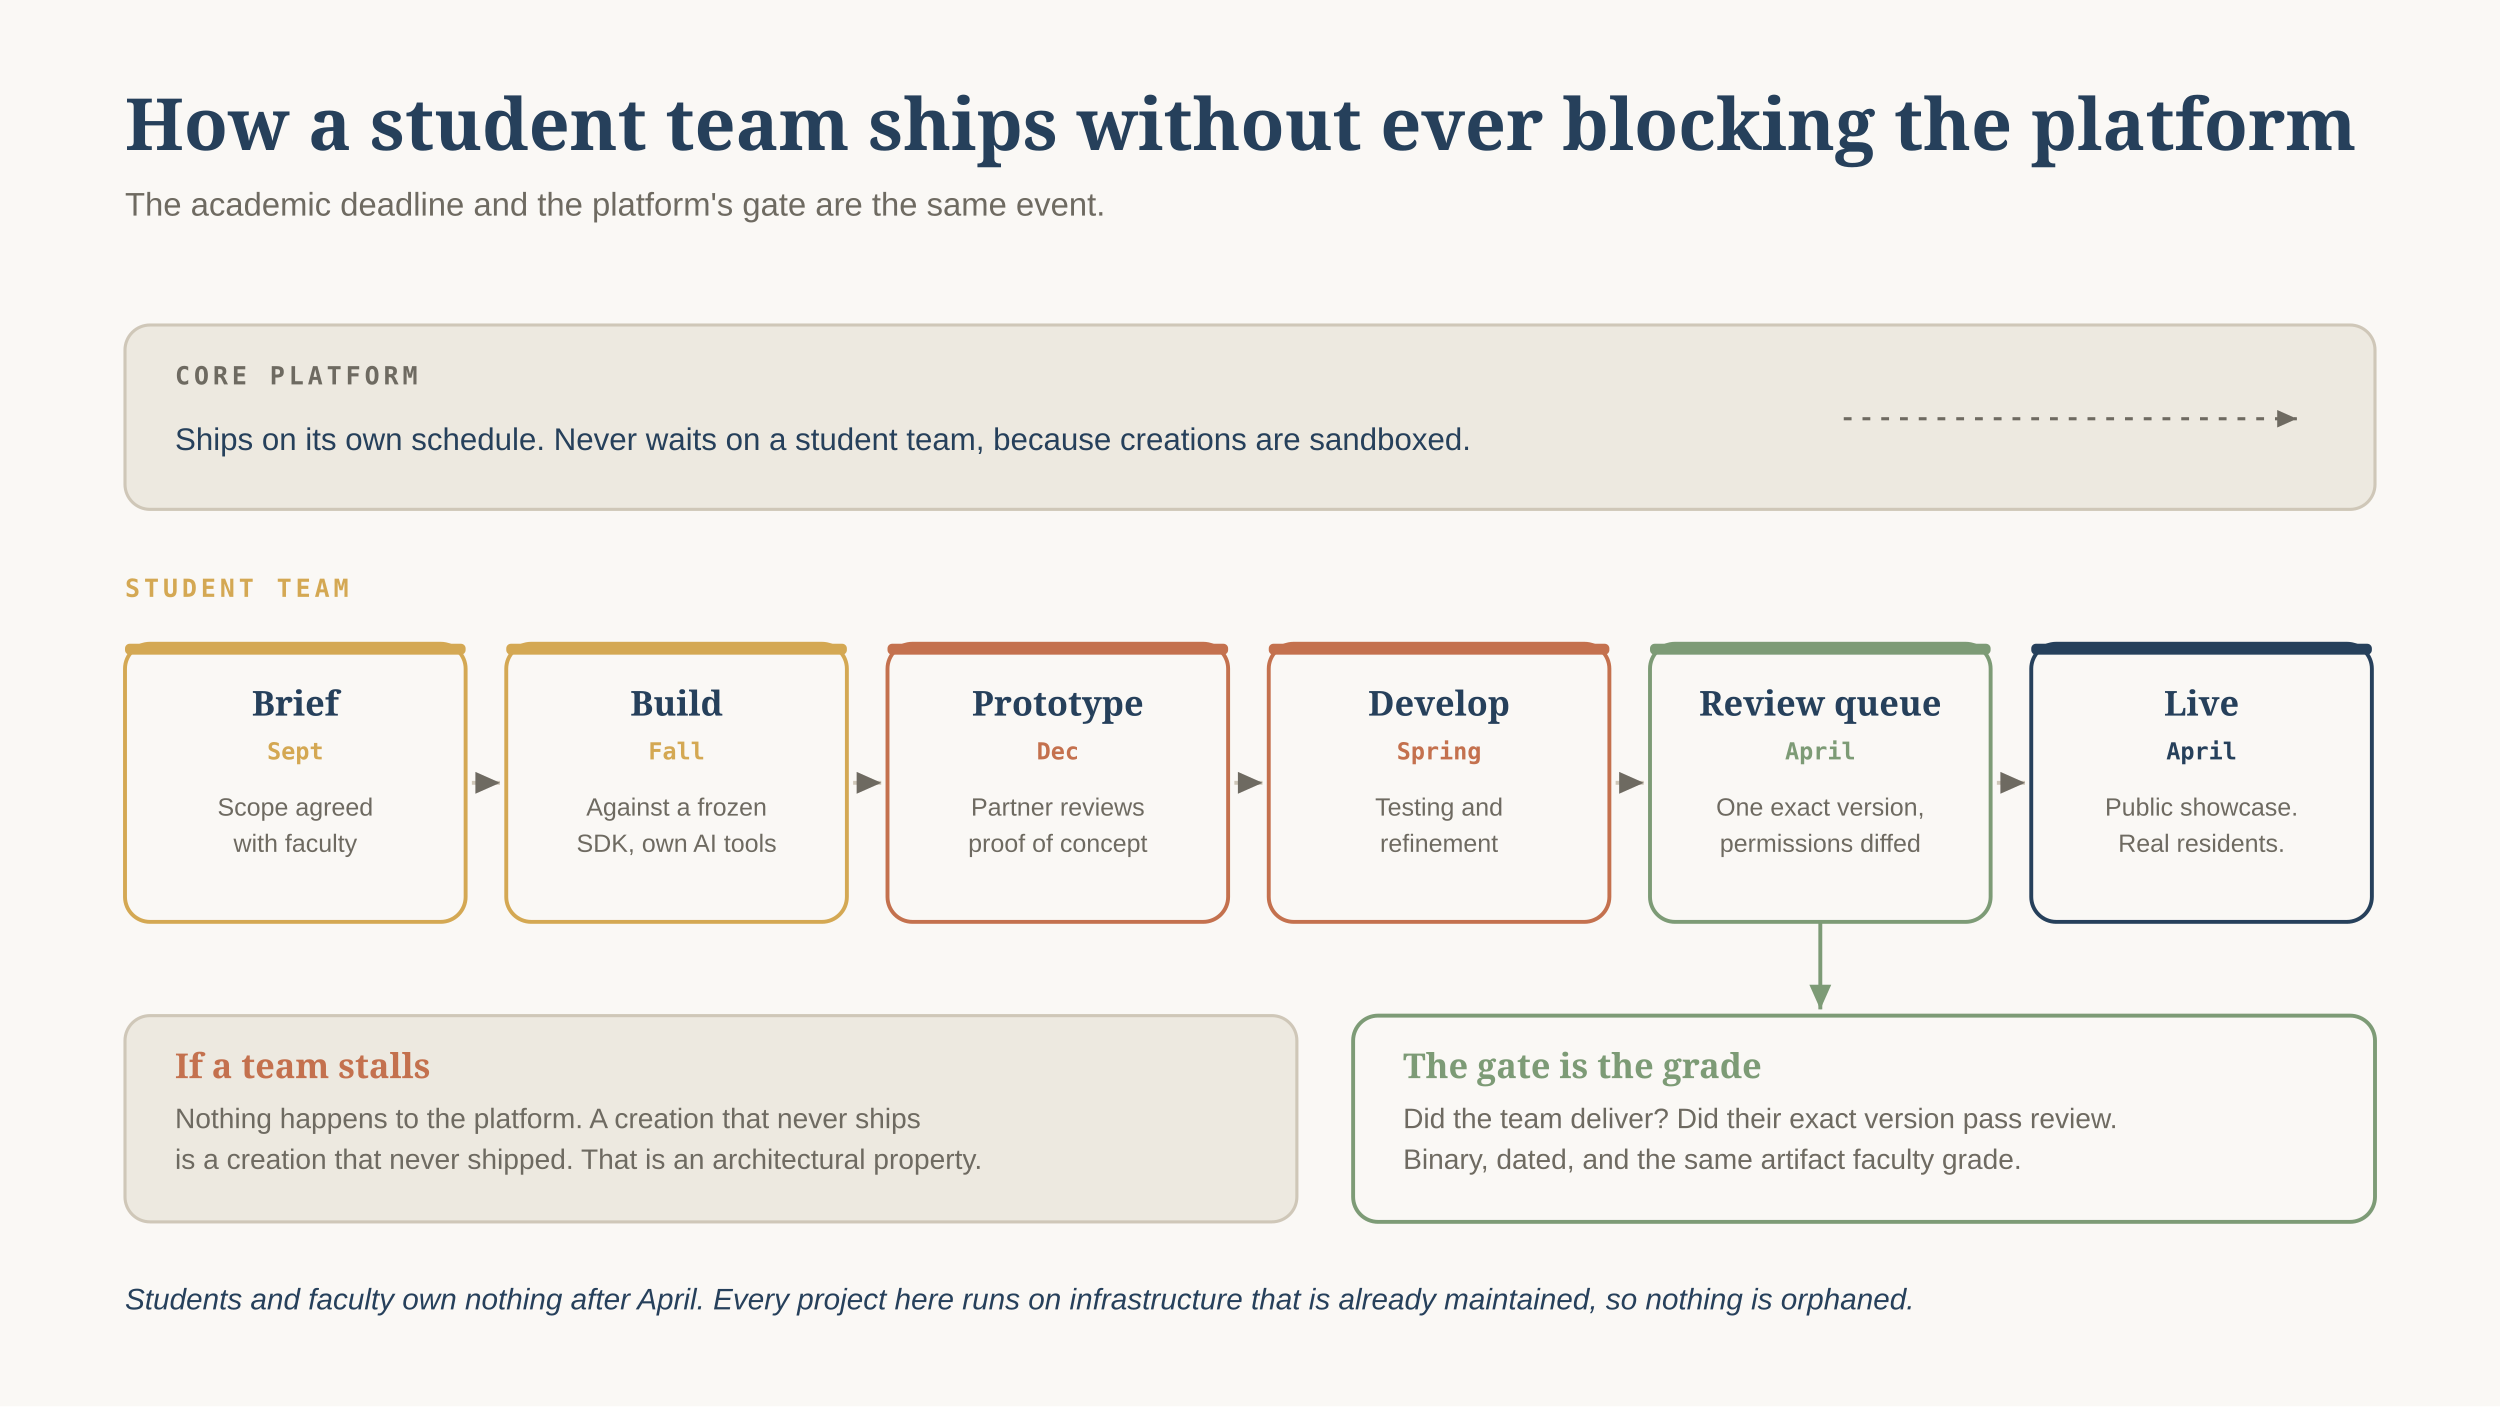
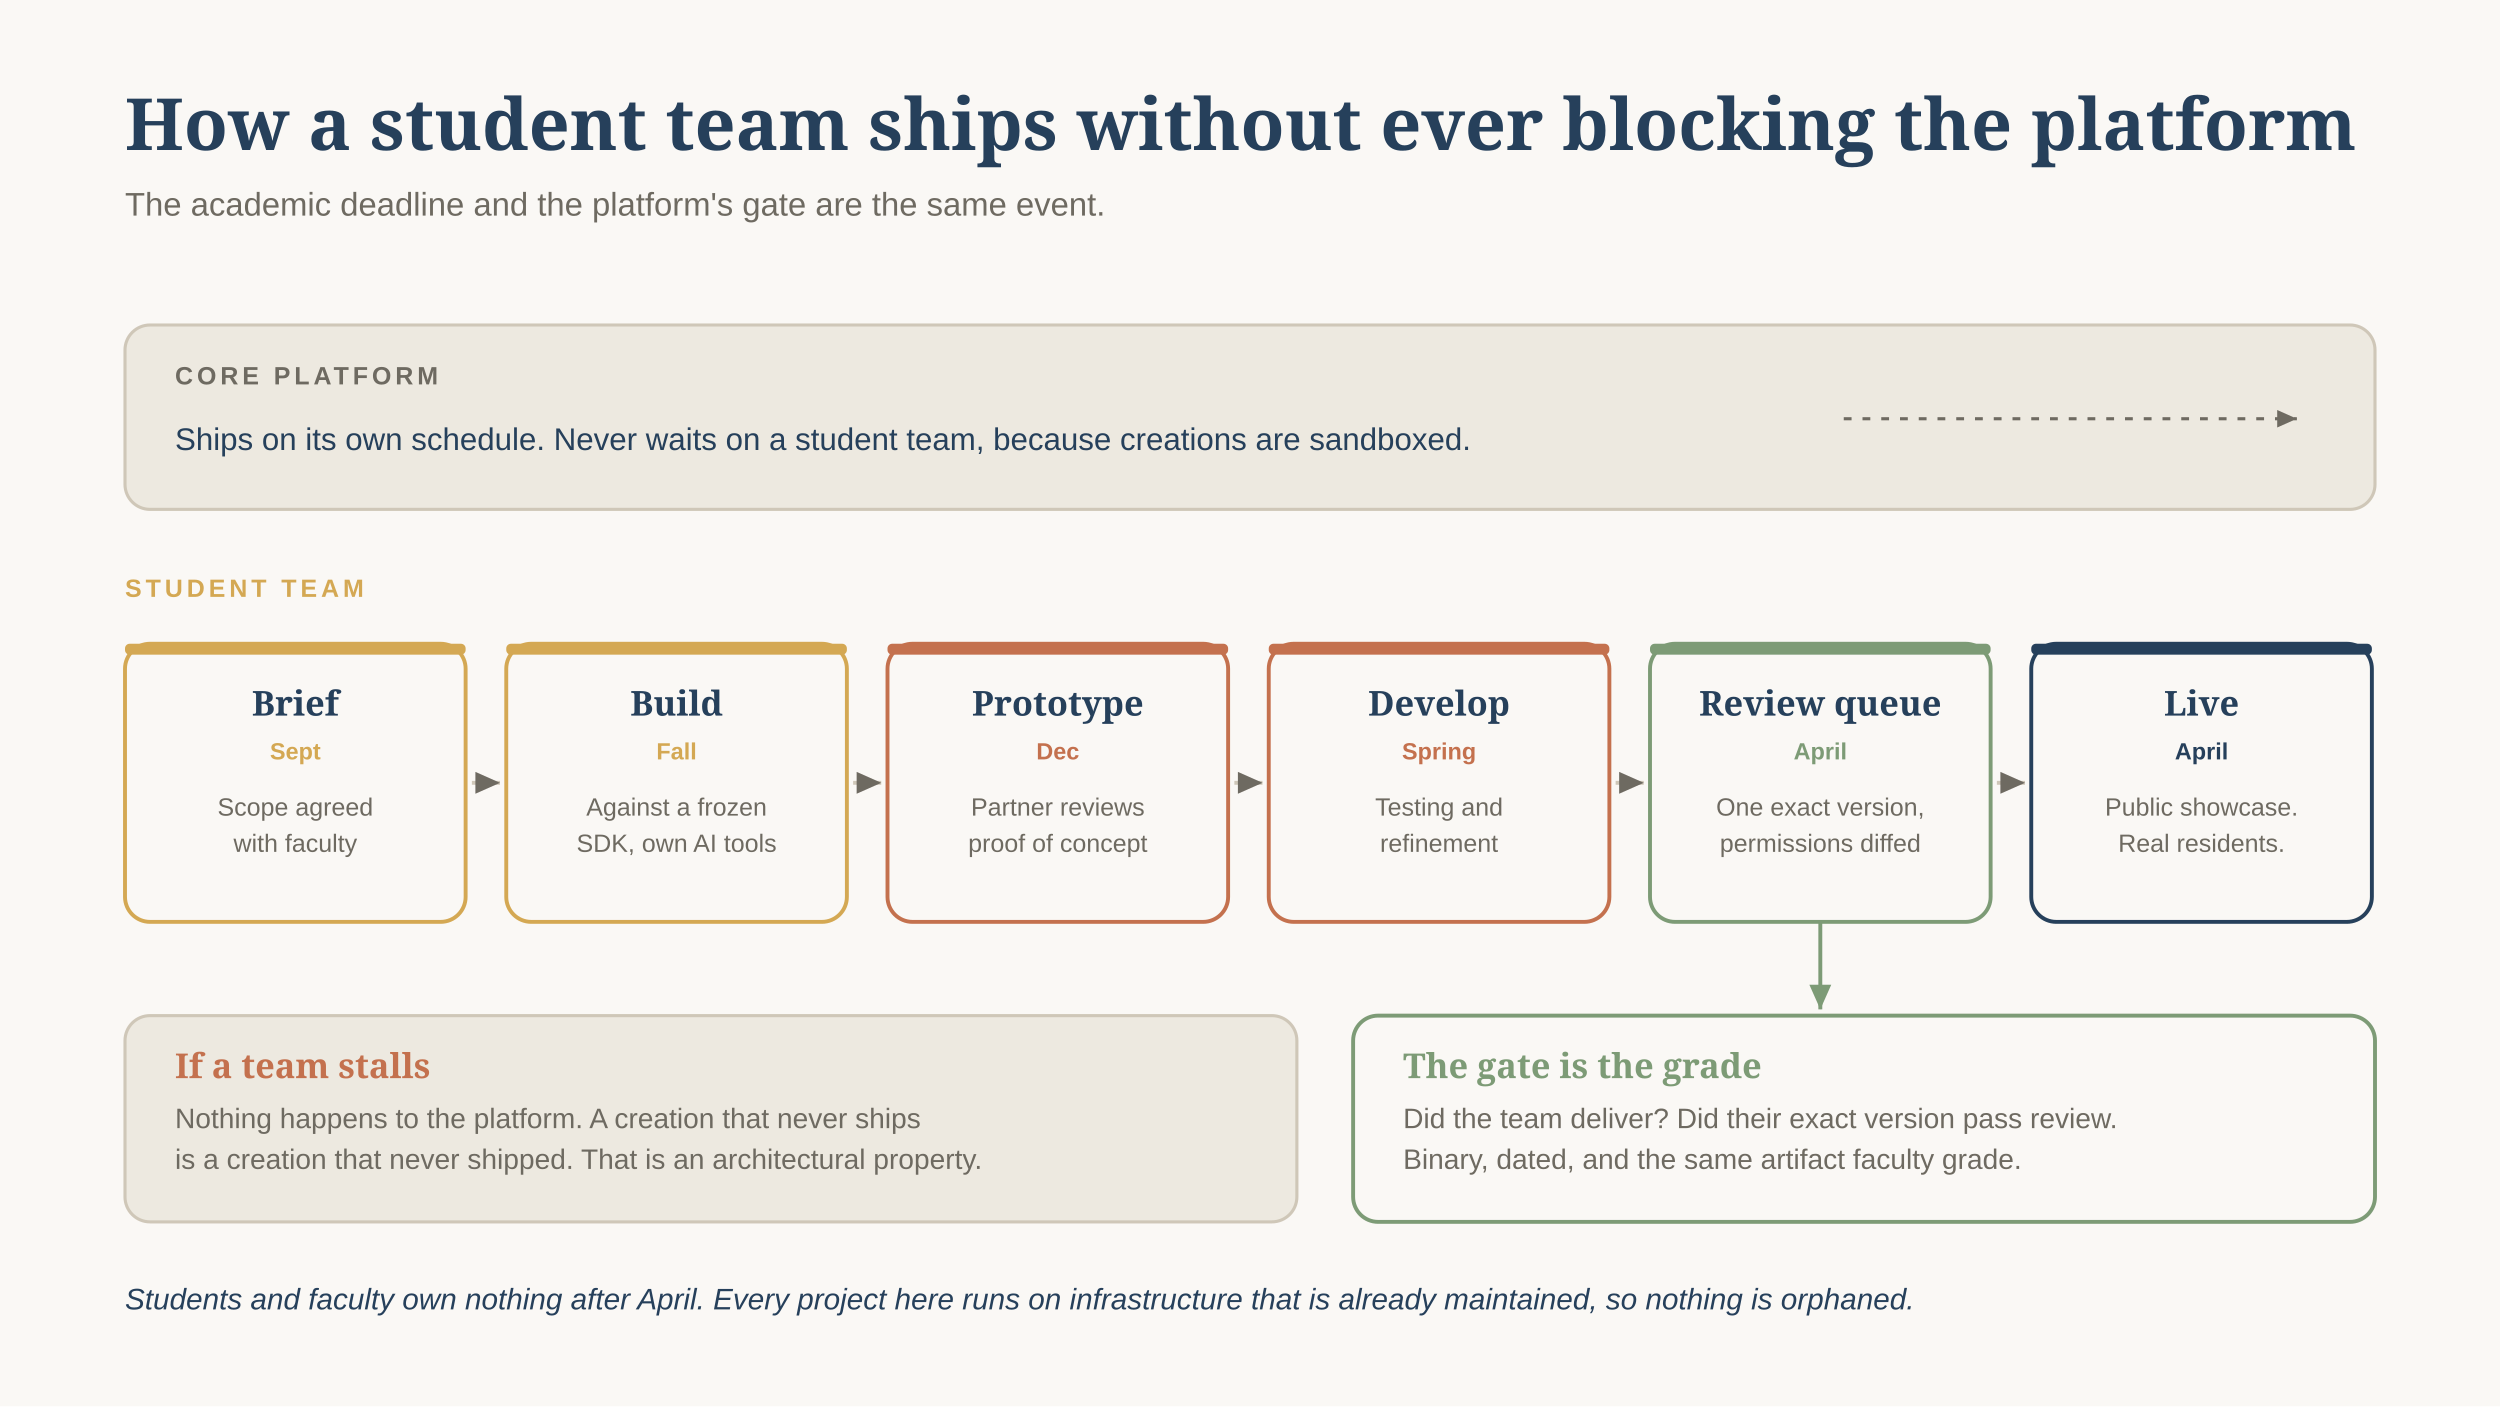
<svg xmlns="http://www.w3.org/2000/svg" viewBox="0 0 1600 900" width="1600" height="900" font-kerning="normal">
  <defs>
    <marker id="arrow" viewBox="0 0 10 10" refX="9" refY="5" markerWidth="7" markerHeight="7" orient="auto-start-reverse">
      <path d="M 0 1 L 9 5 L 0 9 z" fill="#1D1B16" />
    </marker>
    <marker id="arrow-sage" viewBox="0 0 10 10" refX="9" refY="5" markerWidth="7" markerHeight="7" orient="auto-start-reverse">
      <path d="M 0 1 L 9 5 L 0 9 z" fill="#7D9B76" />
    </marker>
    <marker id="arrow-terra" viewBox="0 0 10 10" refX="9" refY="5" markerWidth="7" markerHeight="7" orient="auto-start-reverse">
      <path d="M 0 1 L 9 5 L 0 9 z" fill="#C4714E" />
    </marker>
    <marker id="arrow-muted" viewBox="0 0 10 10" refX="9" refY="5" markerWidth="7" markerHeight="7" orient="auto-start-reverse">
      <path d="M 0 1 L 9 5 L 0 9 z" fill="#6E6A61" />
    </marker>
    <marker id="arrow-gold" viewBox="0 0 10 10" refX="9" refY="5" markerWidth="7" markerHeight="7" orient="auto-start-reverse">
      <path d="M 0 1 L 9 5 L 0 9 z" fill="#D4A853" />
    </marker>
    <marker id="arrow-navy" viewBox="0 0 10 10" refX="9" refY="5" markerWidth="7" markerHeight="7" orient="auto-start-reverse">
      <path d="M 0 1 L 9 5 L 0 9 z" fill="#26405B" />
    </marker>
  </defs>
  <rect width="1600" height="900" fill="#FAF8F5" />
  <text x="80" y="96" font-family="Newsreader, 'Libre Baskerville', Georgia, serif" font-size="46" font-weight="600" fill="#26405B" text-anchor="start">How a student team ships without ever blocking the platform</text>
  <text x="80" y="138" font-family="'DM Sans', -apple-system, 'Helvetica Neue', Arial, sans-serif" font-size="21" font-weight="400" fill="#6E6A61" text-anchor="start">The academic deadline and the platform's gate are the same event.</text>
  <rect x="80" y="208" width="1440" height="118" rx="16" fill="#EDE9E0" stroke="#CFC7B8" stroke-width="2" />
-   <text x="112" y="246" font-family="'DM Mono', ui-monospace, 'SF Mono', Menlo, monospace" font-size="16" font-weight="600" fill="#6E6A61" text-anchor="start" letter-spacing="2.5">CORE PLATFORM</text>
+   <text x="112" y="246" font-family="'DM Sans', -apple-system, 'Helvetica Neue', Arial, sans-serif" font-size="16" font-weight="600" fill="#6E6A61" text-anchor="start" letter-spacing="2.5">CORE PLATFORM</text>
  <text x="112" y="288" font-family="'DM Sans', -apple-system, 'Helvetica Neue', Arial, sans-serif" font-size="20" font-weight="400" fill="#26405B" text-anchor="start">Ships on its own schedule. Never waits on a student team, because creations are sandboxed.</text>
  <path d="M 1180 268 L 1470 268" fill="none" stroke="#6E6A61" stroke-width="2" stroke-dasharray="5 7" marker-end="url(#arrow-muted)" />
-   <text x="80" y="382" font-family="'DM Mono', ui-monospace, 'SF Mono', Menlo, monospace" font-size="16" font-weight="600" fill="#D4A853" text-anchor="start" letter-spacing="2.5">STUDENT TEAM</text>
+   <text x="80" y="382" font-family="'DM Sans', -apple-system, 'Helvetica Neue', Arial, sans-serif" font-size="16" font-weight="600" fill="#D4A853" text-anchor="start" letter-spacing="2.5">STUDENT TEAM</text>
  <rect x="80" y="412" width="218" height="178" rx="16" fill="#FAF8F5" stroke="#D4A853" stroke-width="2.5" />
  <rect x="80" y="412" width="218" height="7" fill="#D4A853" rx="3" />
  <text x="189.0" y="458" font-family="Newsreader, 'Libre Baskerville', Georgia, serif" font-size="22" font-weight="600" fill="#26405B" text-anchor="middle">Brief</text>
-   <text x="189.0" y="486" font-family="'DM Mono', ui-monospace, 'SF Mono', Menlo, monospace" font-size="15" font-weight="600" fill="#D4A853" text-anchor="middle">Sept</text>
+   <text x="189.0" y="486" font-family="'DM Sans', -apple-system, 'Helvetica Neue', Arial, sans-serif" font-size="15" font-weight="600" fill="#D4A853" text-anchor="middle">Sept</text>
  <text x="189.0" y="522.0" font-family="'DM Sans', -apple-system, 'Helvetica Neue', Arial, sans-serif" font-size="16" font-weight="400" fill="#6E6A61" text-anchor="middle">Scope agreed</text>
  <text x="189.0" y="545.2" font-family="'DM Sans', -apple-system, 'Helvetica Neue', Arial, sans-serif" font-size="16" font-weight="400" fill="#6E6A61" text-anchor="middle">with faculty</text>
  <path d="M 302 501 L 320 501" fill="none" stroke="#CFC7B8" stroke-width="2.5" marker-end="url(#arrow-muted)" />
  <rect x="324" y="412" width="218" height="178" rx="16" fill="#FAF8F5" stroke="#D4A853" stroke-width="2.5" />
  <rect x="324" y="412" width="218" height="7" fill="#D4A853" rx="3" />
  <text x="433.0" y="458" font-family="Newsreader, 'Libre Baskerville', Georgia, serif" font-size="22" font-weight="600" fill="#26405B" text-anchor="middle">Build</text>
-   <text x="433.0" y="486" font-family="'DM Mono', ui-monospace, 'SF Mono', Menlo, monospace" font-size="15" font-weight="600" fill="#D4A853" text-anchor="middle">Fall</text>
+   <text x="433.0" y="486" font-family="'DM Sans', -apple-system, 'Helvetica Neue', Arial, sans-serif" font-size="15" font-weight="600" fill="#D4A853" text-anchor="middle">Fall</text>
  <text x="433.0" y="522.0" font-family="'DM Sans', -apple-system, 'Helvetica Neue', Arial, sans-serif" font-size="16" font-weight="400" fill="#6E6A61" text-anchor="middle">Against a frozen</text>
  <text x="433.0" y="545.2" font-family="'DM Sans', -apple-system, 'Helvetica Neue', Arial, sans-serif" font-size="16" font-weight="400" fill="#6E6A61" text-anchor="middle">SDK, own AI tools</text>
  <path d="M 546 501 L 564 501" fill="none" stroke="#CFC7B8" stroke-width="2.5" marker-end="url(#arrow-muted)" />
  <rect x="568" y="412" width="218" height="178" rx="16" fill="#FAF8F5" stroke="#C4714E" stroke-width="2.5" />
  <rect x="568" y="412" width="218" height="7" fill="#C4714E" rx="3" />
  <text x="677.0" y="458" font-family="Newsreader, 'Libre Baskerville', Georgia, serif" font-size="22" font-weight="600" fill="#26405B" text-anchor="middle">Prototype</text>
-   <text x="677.0" y="486" font-family="'DM Mono', ui-monospace, 'SF Mono', Menlo, monospace" font-size="15" font-weight="600" fill="#C4714E" text-anchor="middle">Dec</text>
+   <text x="677.0" y="486" font-family="'DM Sans', -apple-system, 'Helvetica Neue', Arial, sans-serif" font-size="15" font-weight="600" fill="#C4714E" text-anchor="middle">Dec</text>
  <text x="677.0" y="522.0" font-family="'DM Sans', -apple-system, 'Helvetica Neue', Arial, sans-serif" font-size="16" font-weight="400" fill="#6E6A61" text-anchor="middle">Partner reviews</text>
  <text x="677.0" y="545.2" font-family="'DM Sans', -apple-system, 'Helvetica Neue', Arial, sans-serif" font-size="16" font-weight="400" fill="#6E6A61" text-anchor="middle">proof of concept</text>
  <path d="M 790 501 L 808 501" fill="none" stroke="#CFC7B8" stroke-width="2.5" marker-end="url(#arrow-muted)" />
  <rect x="812" y="412" width="218" height="178" rx="16" fill="#FAF8F5" stroke="#C4714E" stroke-width="2.5" />
  <rect x="812" y="412" width="218" height="7" fill="#C4714E" rx="3" />
  <text x="921.0" y="458" font-family="Newsreader, 'Libre Baskerville', Georgia, serif" font-size="22" font-weight="600" fill="#26405B" text-anchor="middle">Develop</text>
-   <text x="921.0" y="486" font-family="'DM Mono', ui-monospace, 'SF Mono', Menlo, monospace" font-size="15" font-weight="600" fill="#C4714E" text-anchor="middle">Spring</text>
+   <text x="921.0" y="486" font-family="'DM Sans', -apple-system, 'Helvetica Neue', Arial, sans-serif" font-size="15" font-weight="600" fill="#C4714E" text-anchor="middle">Spring</text>
  <text x="921.0" y="522.0" font-family="'DM Sans', -apple-system, 'Helvetica Neue', Arial, sans-serif" font-size="16" font-weight="400" fill="#6E6A61" text-anchor="middle">Testing and</text>
  <text x="921.0" y="545.2" font-family="'DM Sans', -apple-system, 'Helvetica Neue', Arial, sans-serif" font-size="16" font-weight="400" fill="#6E6A61" text-anchor="middle">refinement</text>
  <path d="M 1034 501 L 1052 501" fill="none" stroke="#CFC7B8" stroke-width="2.5" marker-end="url(#arrow-muted)" />
  <rect x="1056" y="412" width="218" height="178" rx="16" fill="#FAF8F5" stroke="#7D9B76" stroke-width="2.5" />
  <rect x="1056" y="412" width="218" height="7" fill="#7D9B76" rx="3" />
  <text x="1165.0" y="458" font-family="Newsreader, 'Libre Baskerville', Georgia, serif" font-size="22" font-weight="600" fill="#26405B" text-anchor="middle">Review queue</text>
-   <text x="1165.0" y="486" font-family="'DM Mono', ui-monospace, 'SF Mono', Menlo, monospace" font-size="15" font-weight="600" fill="#7D9B76" text-anchor="middle">April</text>
+   <text x="1165.0" y="486" font-family="'DM Sans', -apple-system, 'Helvetica Neue', Arial, sans-serif" font-size="15" font-weight="600" fill="#7D9B76" text-anchor="middle">April</text>
  <text x="1165.0" y="522.0" font-family="'DM Sans', -apple-system, 'Helvetica Neue', Arial, sans-serif" font-size="16" font-weight="400" fill="#6E6A61" text-anchor="middle">One exact version,</text>
  <text x="1165.0" y="545.2" font-family="'DM Sans', -apple-system, 'Helvetica Neue', Arial, sans-serif" font-size="16" font-weight="400" fill="#6E6A61" text-anchor="middle">permissions diffed</text>
  <path d="M 1278 501 L 1296 501" fill="none" stroke="#CFC7B8" stroke-width="2.5" marker-end="url(#arrow-muted)" />
  <rect x="1300" y="412" width="218" height="178" rx="16" fill="#FAF8F5" stroke="#26405B" stroke-width="2.5" />
  <rect x="1300" y="412" width="218" height="7" fill="#26405B" rx="3" />
  <text x="1409.0" y="458" font-family="Newsreader, 'Libre Baskerville', Georgia, serif" font-size="22" font-weight="600" fill="#26405B" text-anchor="middle">Live</text>
-   <text x="1409.0" y="486" font-family="'DM Mono', ui-monospace, 'SF Mono', Menlo, monospace" font-size="15" font-weight="600" fill="#26405B" text-anchor="middle">April</text>
+   <text x="1409.0" y="486" font-family="'DM Sans', -apple-system, 'Helvetica Neue', Arial, sans-serif" font-size="15" font-weight="600" fill="#26405B" text-anchor="middle">April</text>
  <text x="1409.0" y="522.0" font-family="'DM Sans', -apple-system, 'Helvetica Neue', Arial, sans-serif" font-size="16" font-weight="400" fill="#6E6A61" text-anchor="middle">Public showcase.</text>
  <text x="1409.0" y="545.2" font-family="'DM Sans', -apple-system, 'Helvetica Neue', Arial, sans-serif" font-size="16" font-weight="400" fill="#6E6A61" text-anchor="middle">Real residents.</text>
  <path d="M 1165.0 590 L 1165.0 646" fill="none" stroke="#7D9B76" stroke-width="2.5" marker-end="url(#arrow-sage)" />
  <rect x="866" y="650" width="654" height="132" rx="16" fill="#FAF8F5" stroke="#7D9B76" stroke-width="2.5" />
  <text x="898" y="690" font-family="Newsreader, 'Libre Baskerville', Georgia, serif" font-size="22" font-weight="600" fill="#7D9B76" text-anchor="start">The gate is the grade</text>
  <text x="898" y="722.0" font-family="'DM Sans', -apple-system, 'Helvetica Neue', Arial, sans-serif" font-size="18" font-weight="400" fill="#6E6A61" text-anchor="start">Did the team deliver? Did their exact version pass review.</text>
  <text x="898" y="748.1" font-family="'DM Sans', -apple-system, 'Helvetica Neue', Arial, sans-serif" font-size="18" font-weight="400" fill="#6E6A61" text-anchor="start">Binary, dated, and the same artifact faculty grade.</text>
  <rect x="80" y="650" width="750" height="132" rx="16" fill="#EDE9E0" stroke="#CFC7B8" stroke-width="2" />
  <text x="112" y="690" font-family="Newsreader, 'Libre Baskerville', Georgia, serif" font-size="22" font-weight="600" fill="#C4714E" text-anchor="start">If a team stalls</text>
  <text x="112" y="722.0" font-family="'DM Sans', -apple-system, 'Helvetica Neue', Arial, sans-serif" font-size="18" font-weight="400" fill="#6E6A61" text-anchor="start">Nothing happens to the platform. A creation that never ships</text>
  <text x="112" y="748.1" font-family="'DM Sans', -apple-system, 'Helvetica Neue', Arial, sans-serif" font-size="18" font-weight="400" fill="#6E6A61" text-anchor="start">is a creation that never shipped. That is an architectural property.</text>
  <text x="80" y="838" font-family="'DM Sans', -apple-system, 'Helvetica Neue', Arial, sans-serif" font-size="19" font-weight="400" fill="#26405B" text-anchor="start" font-style="italic">Students and faculty own nothing after April. Every project here runs on infrastructure that is already maintained, so nothing is orphaned.</text>
</svg>
